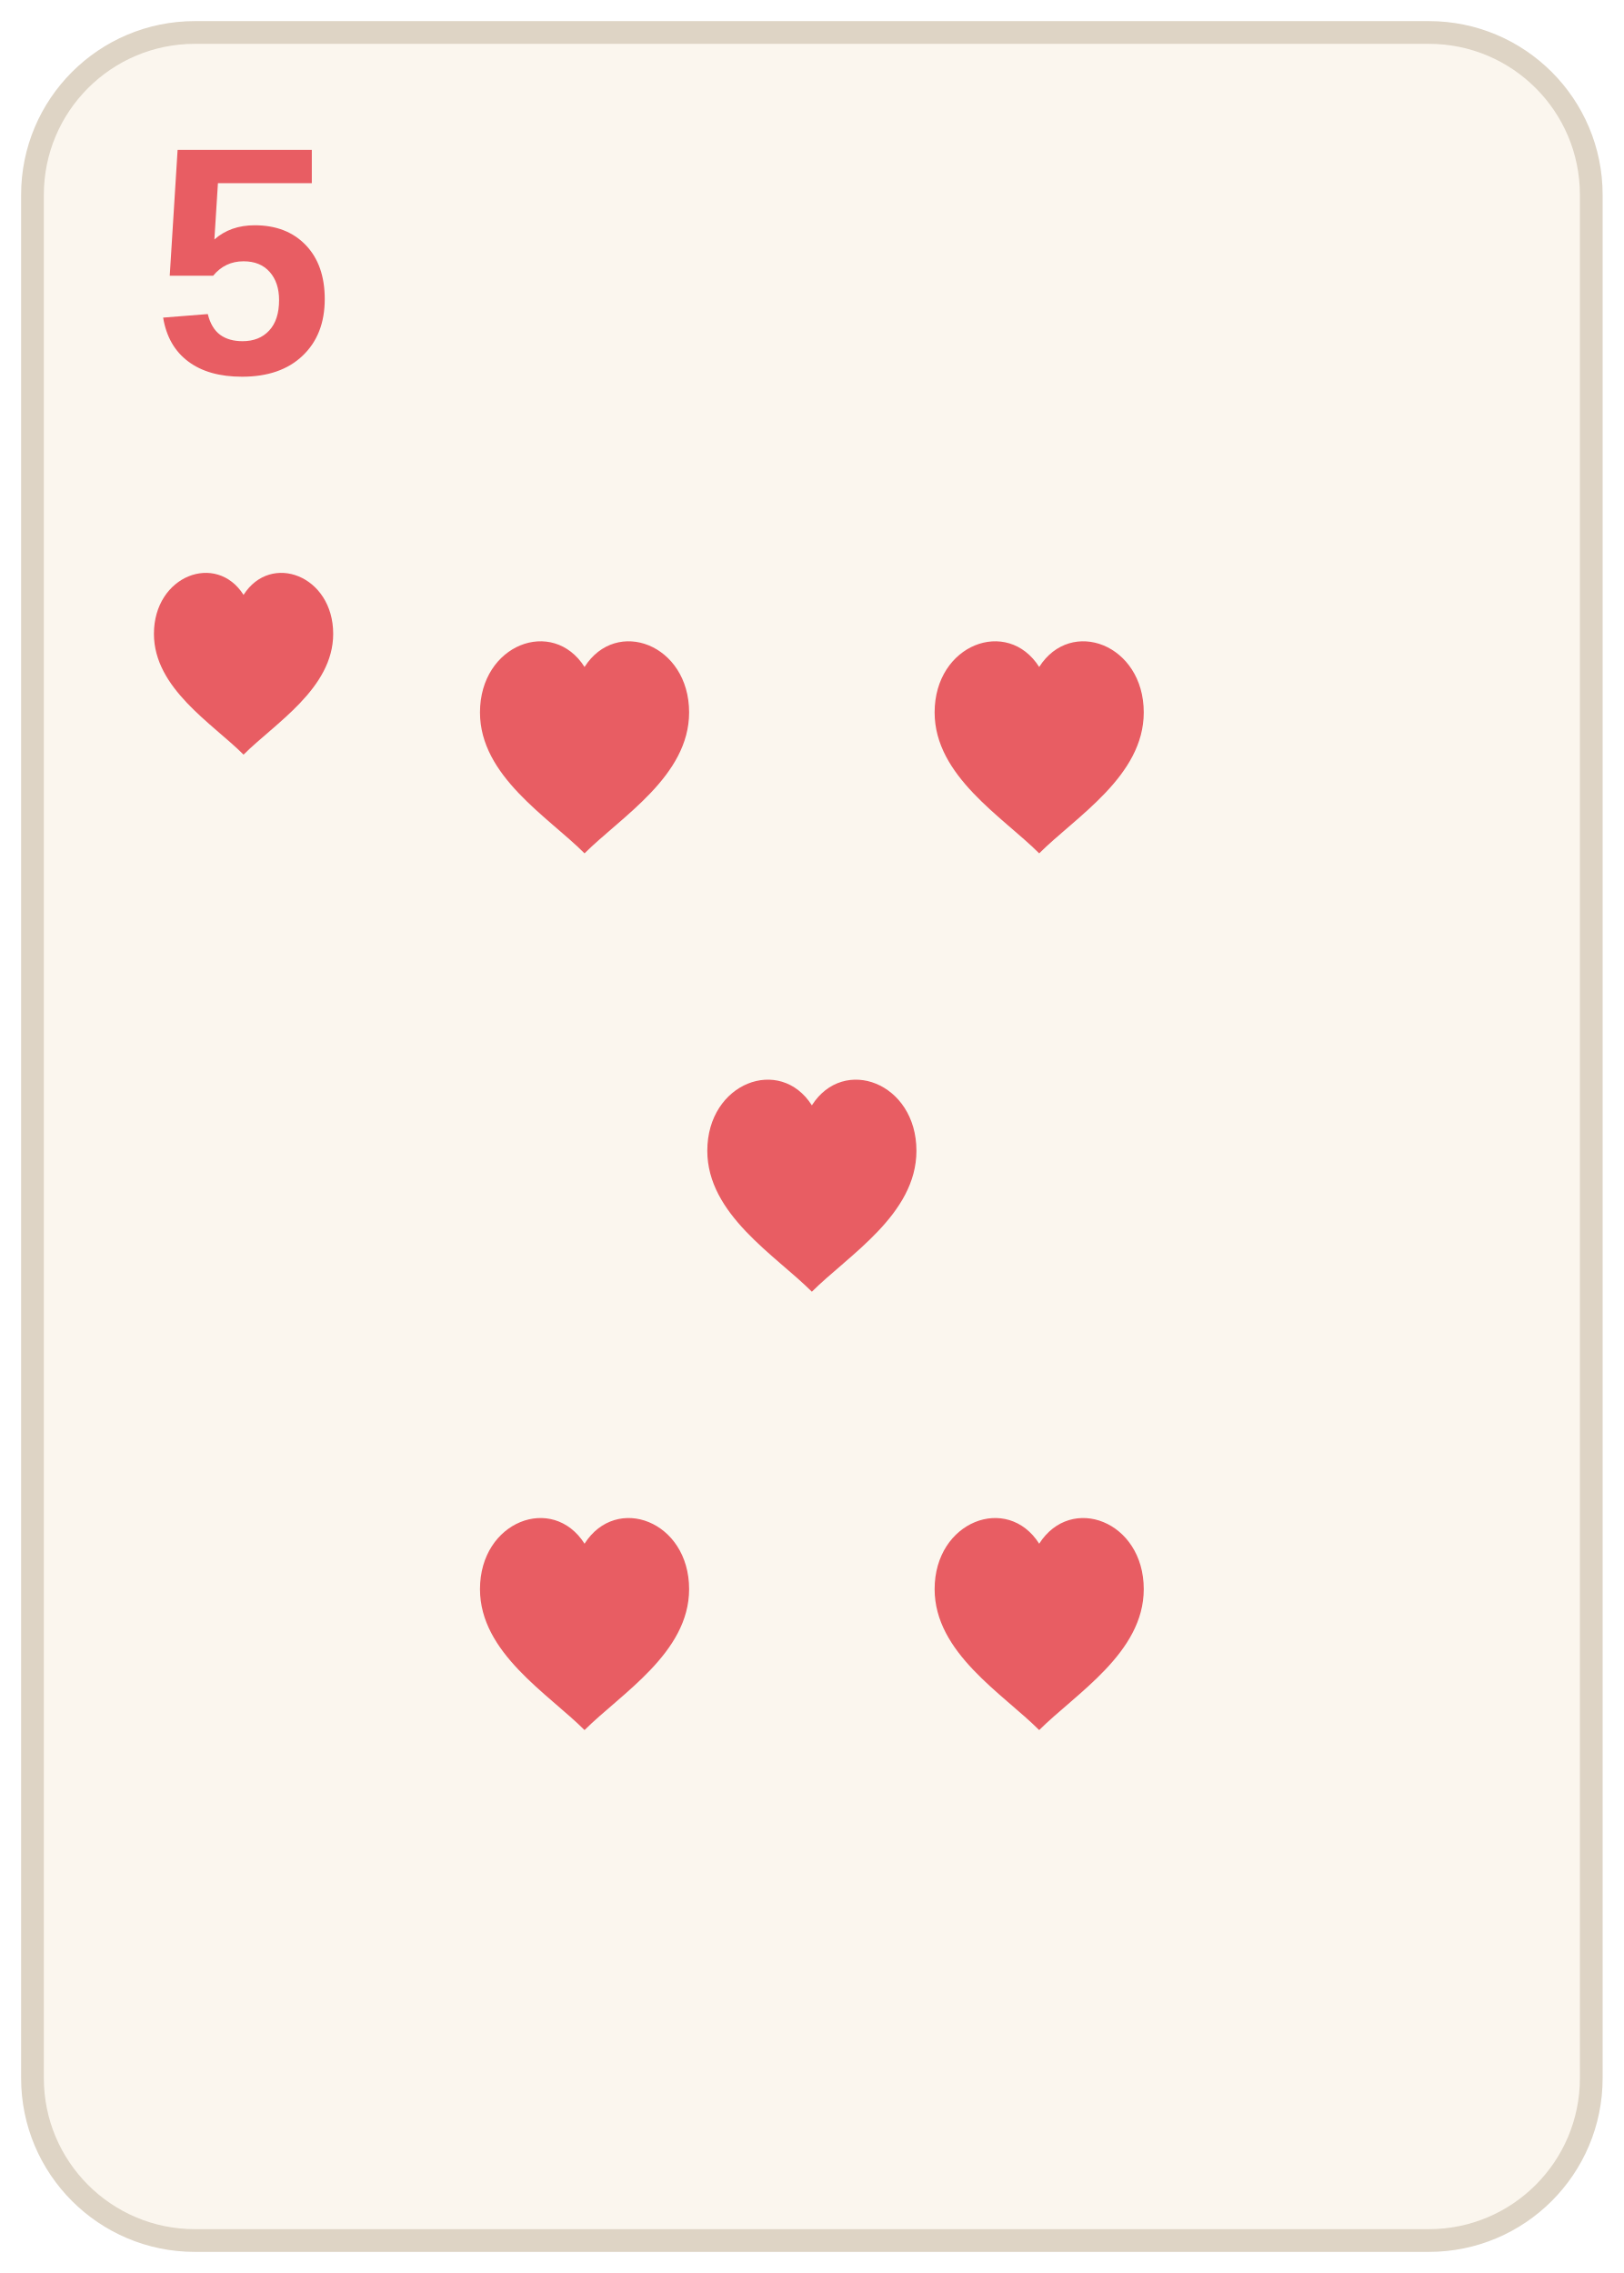
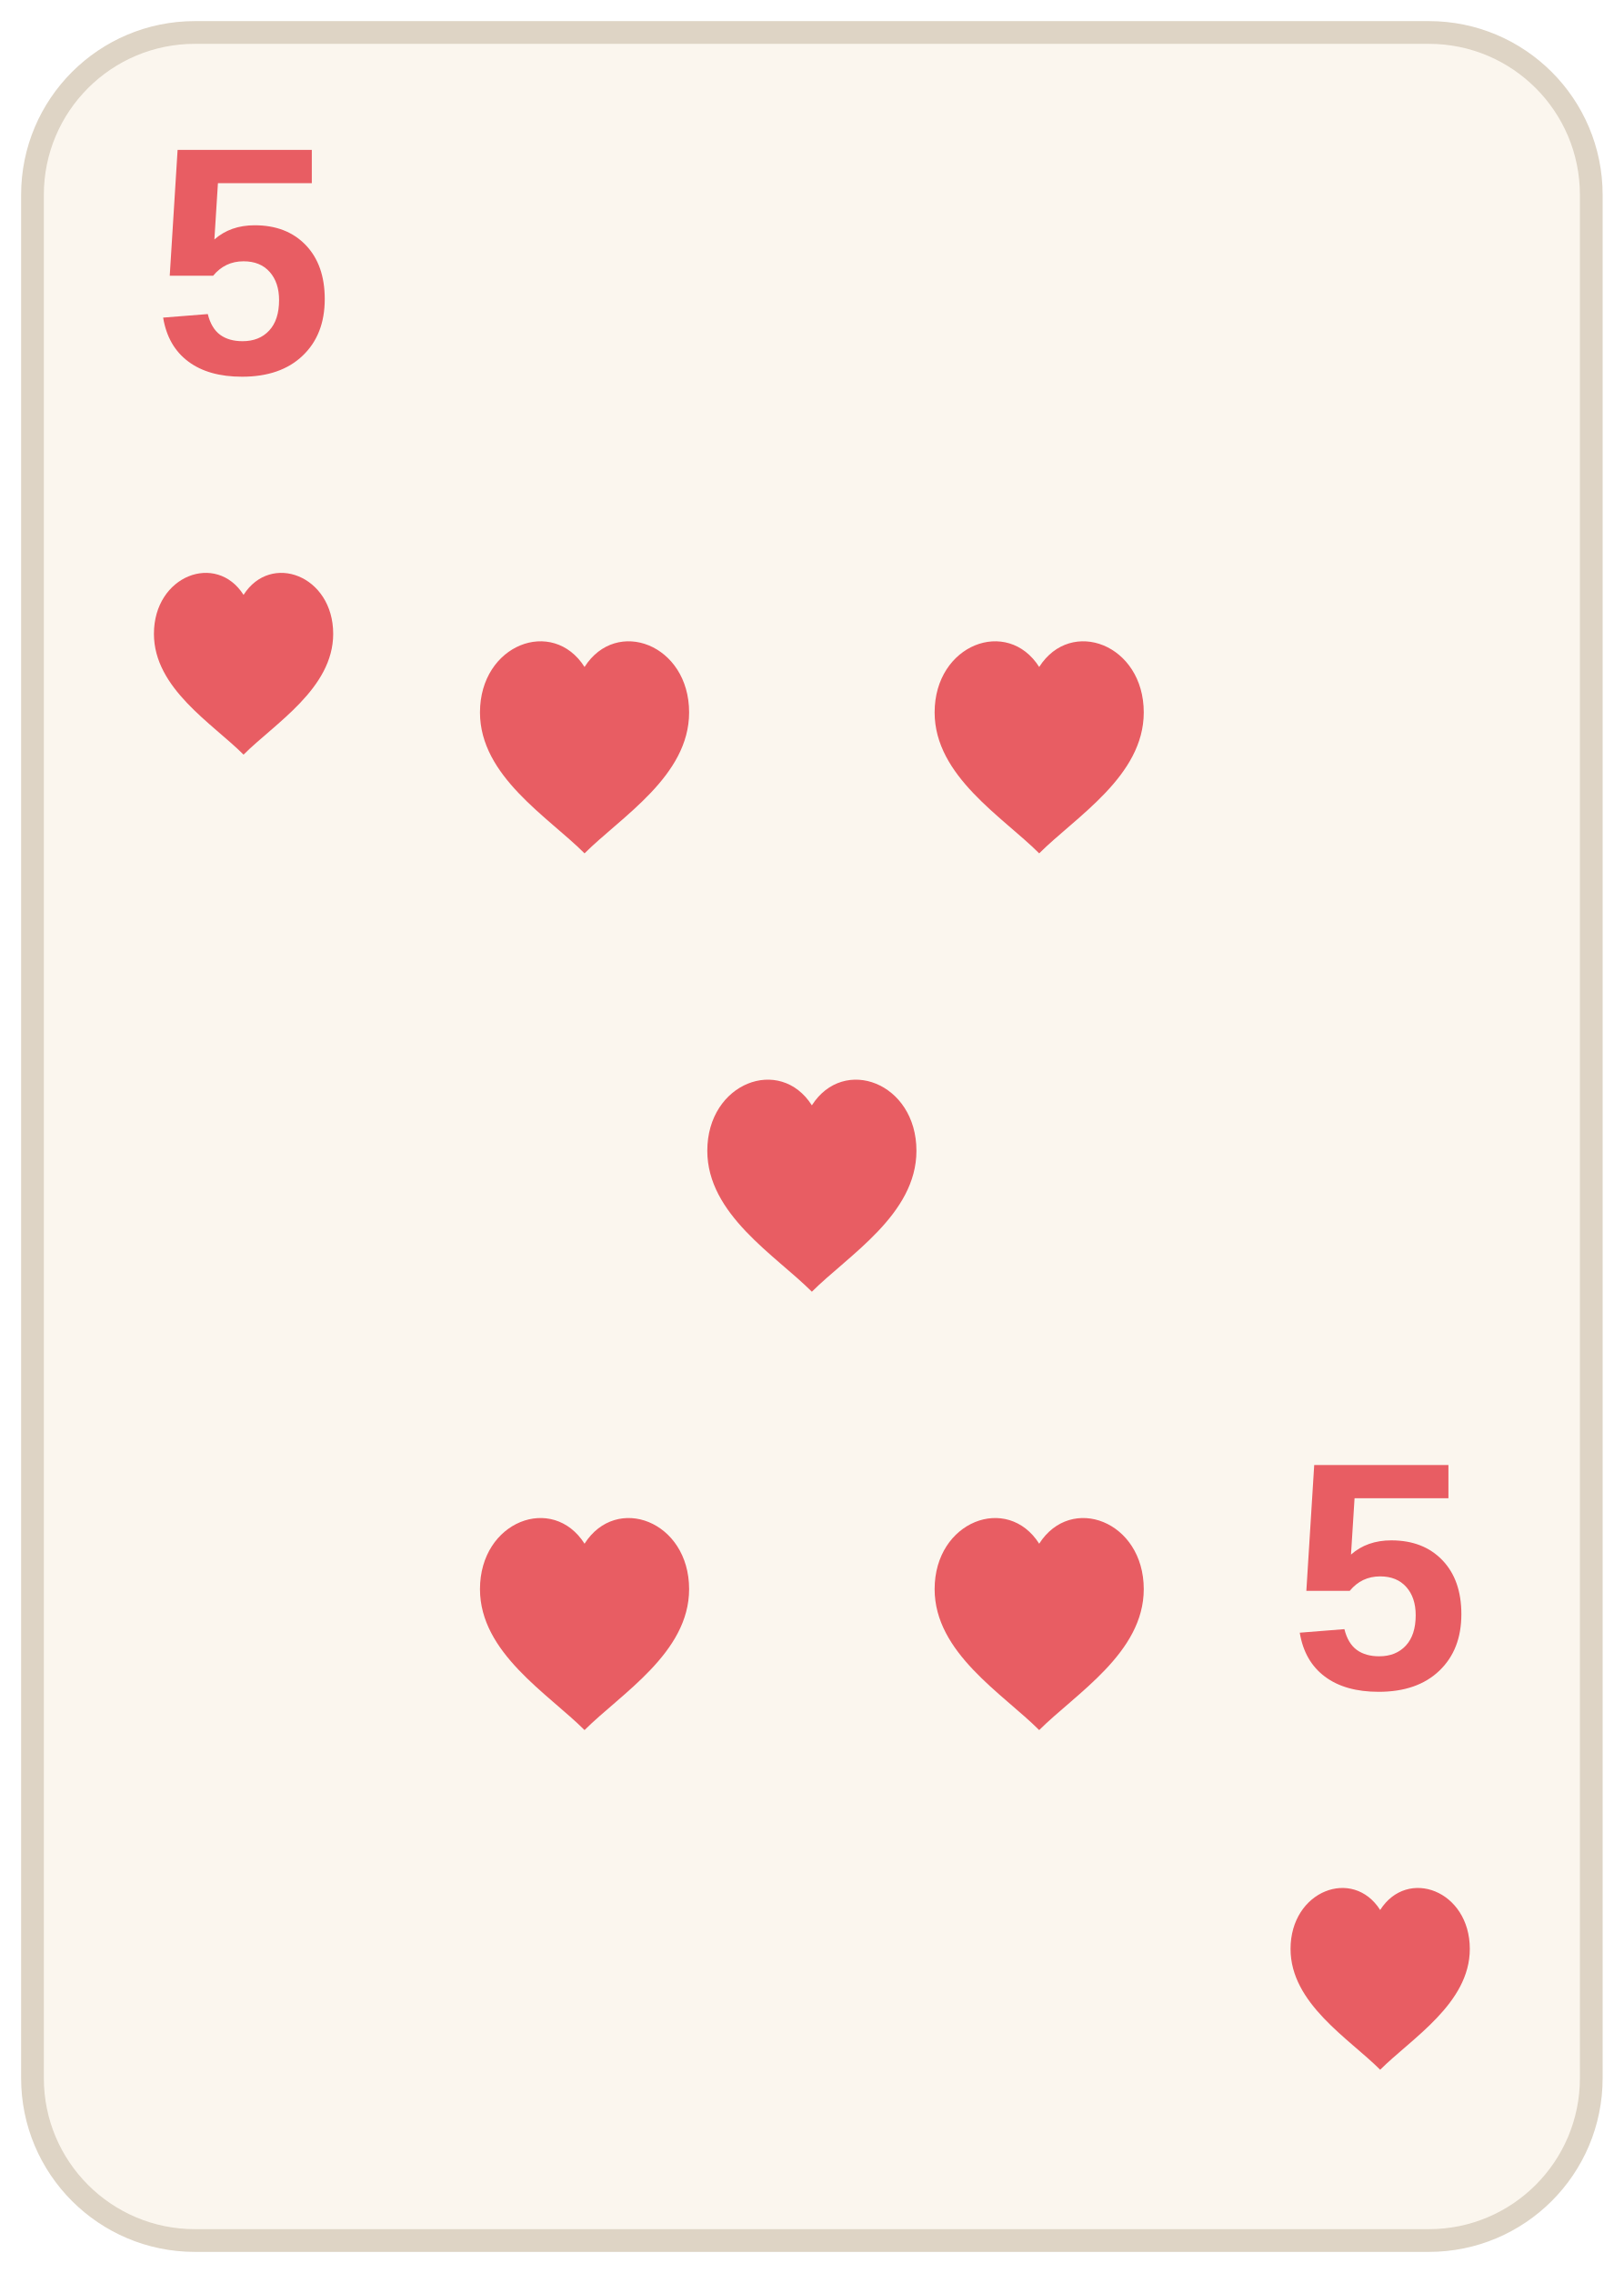
<svg xmlns="http://www.w3.org/2000/svg" viewBox="0 0 100 140" role="img" aria-label="5 of Hearts">
  <rect x="2" y="2" width="96" height="136" rx="10" fill="#fbf6ee" stroke="#ded4c5" stroke-width="1.4" />
  <g font-family="Haskoy,-apple-system,BlinkMacSystemFont,'Segoe UI',Arial,sans-serif">
    <text x="15" y="23" fill="#e85d63" font-size="20" font-weight="700" text-anchor="middle">5</text>
    <path fill="#e85d63" d="M0-7C-7-18-23-12-23 3c0 14 15 23 23 31C8 26 23 17 23 3 23-12 7-18 0-7Z" transform="translate(15 40) scale(0.24) translate(0 -7)" />
  </g>
  <g>
    <path fill="#e85d63" d="M0-7C-7-18-23-12-23 3c0 14 15 23 23 31C8 26 23 17 23 3 23-12 7-18 0-7Z" transform="translate(36 45) scale(0.28) translate(0 -7)" />
    <path fill="#e85d63" d="M0-7C-7-18-23-12-23 3c0 14 15 23 23 31C8 26 23 17 23 3 23-12 7-18 0-7Z" transform="translate(64 45) scale(0.28) translate(0 -7)" />
    <path fill="#e85d63" d="M0-7C-7-18-23-12-23 3c0 14 15 23 23 31C8 26 23 17 23 3 23-12 7-18 0-7Z" transform="translate(50 72) scale(0.28) translate(0 -7)" />
    <path fill="#e85d63" d="M0-7C-7-18-23-12-23 3c0 14 15 23 23 31C8 26 23 17 23 3 23-12 7-18 0-7Z" transform="translate(36 99) scale(0.28) translate(0 -7)" />
    <path fill="#e85d63" d="M0-7C-7-18-23-12-23 3c0 14 15 23 23 31C8 26 23 17 23 3 23-12 7-18 0-7Z" transform="translate(64 99) scale(0.28) translate(0 -7)" />
  </g>
+   <g data-card-corner="bottom-right" font-family="Haskoy,-apple-system,BlinkMacSystemFont,'Segoe UI',Arial,sans-serif">
+     <text x="85" y="104" fill="#e85d63" font-size="20" font-weight="700" text-anchor="middle">5</text>
+     <path fill="#e85d63" d="M0-7C-7-18-23-12-23 3c0 14 15 23 23 31C8 26 23 17 23 3 23-12 7-18 0-7Z" transform="translate(85 121) scale(0.24) translate(0 -7)" />
+   </g>
</svg>
